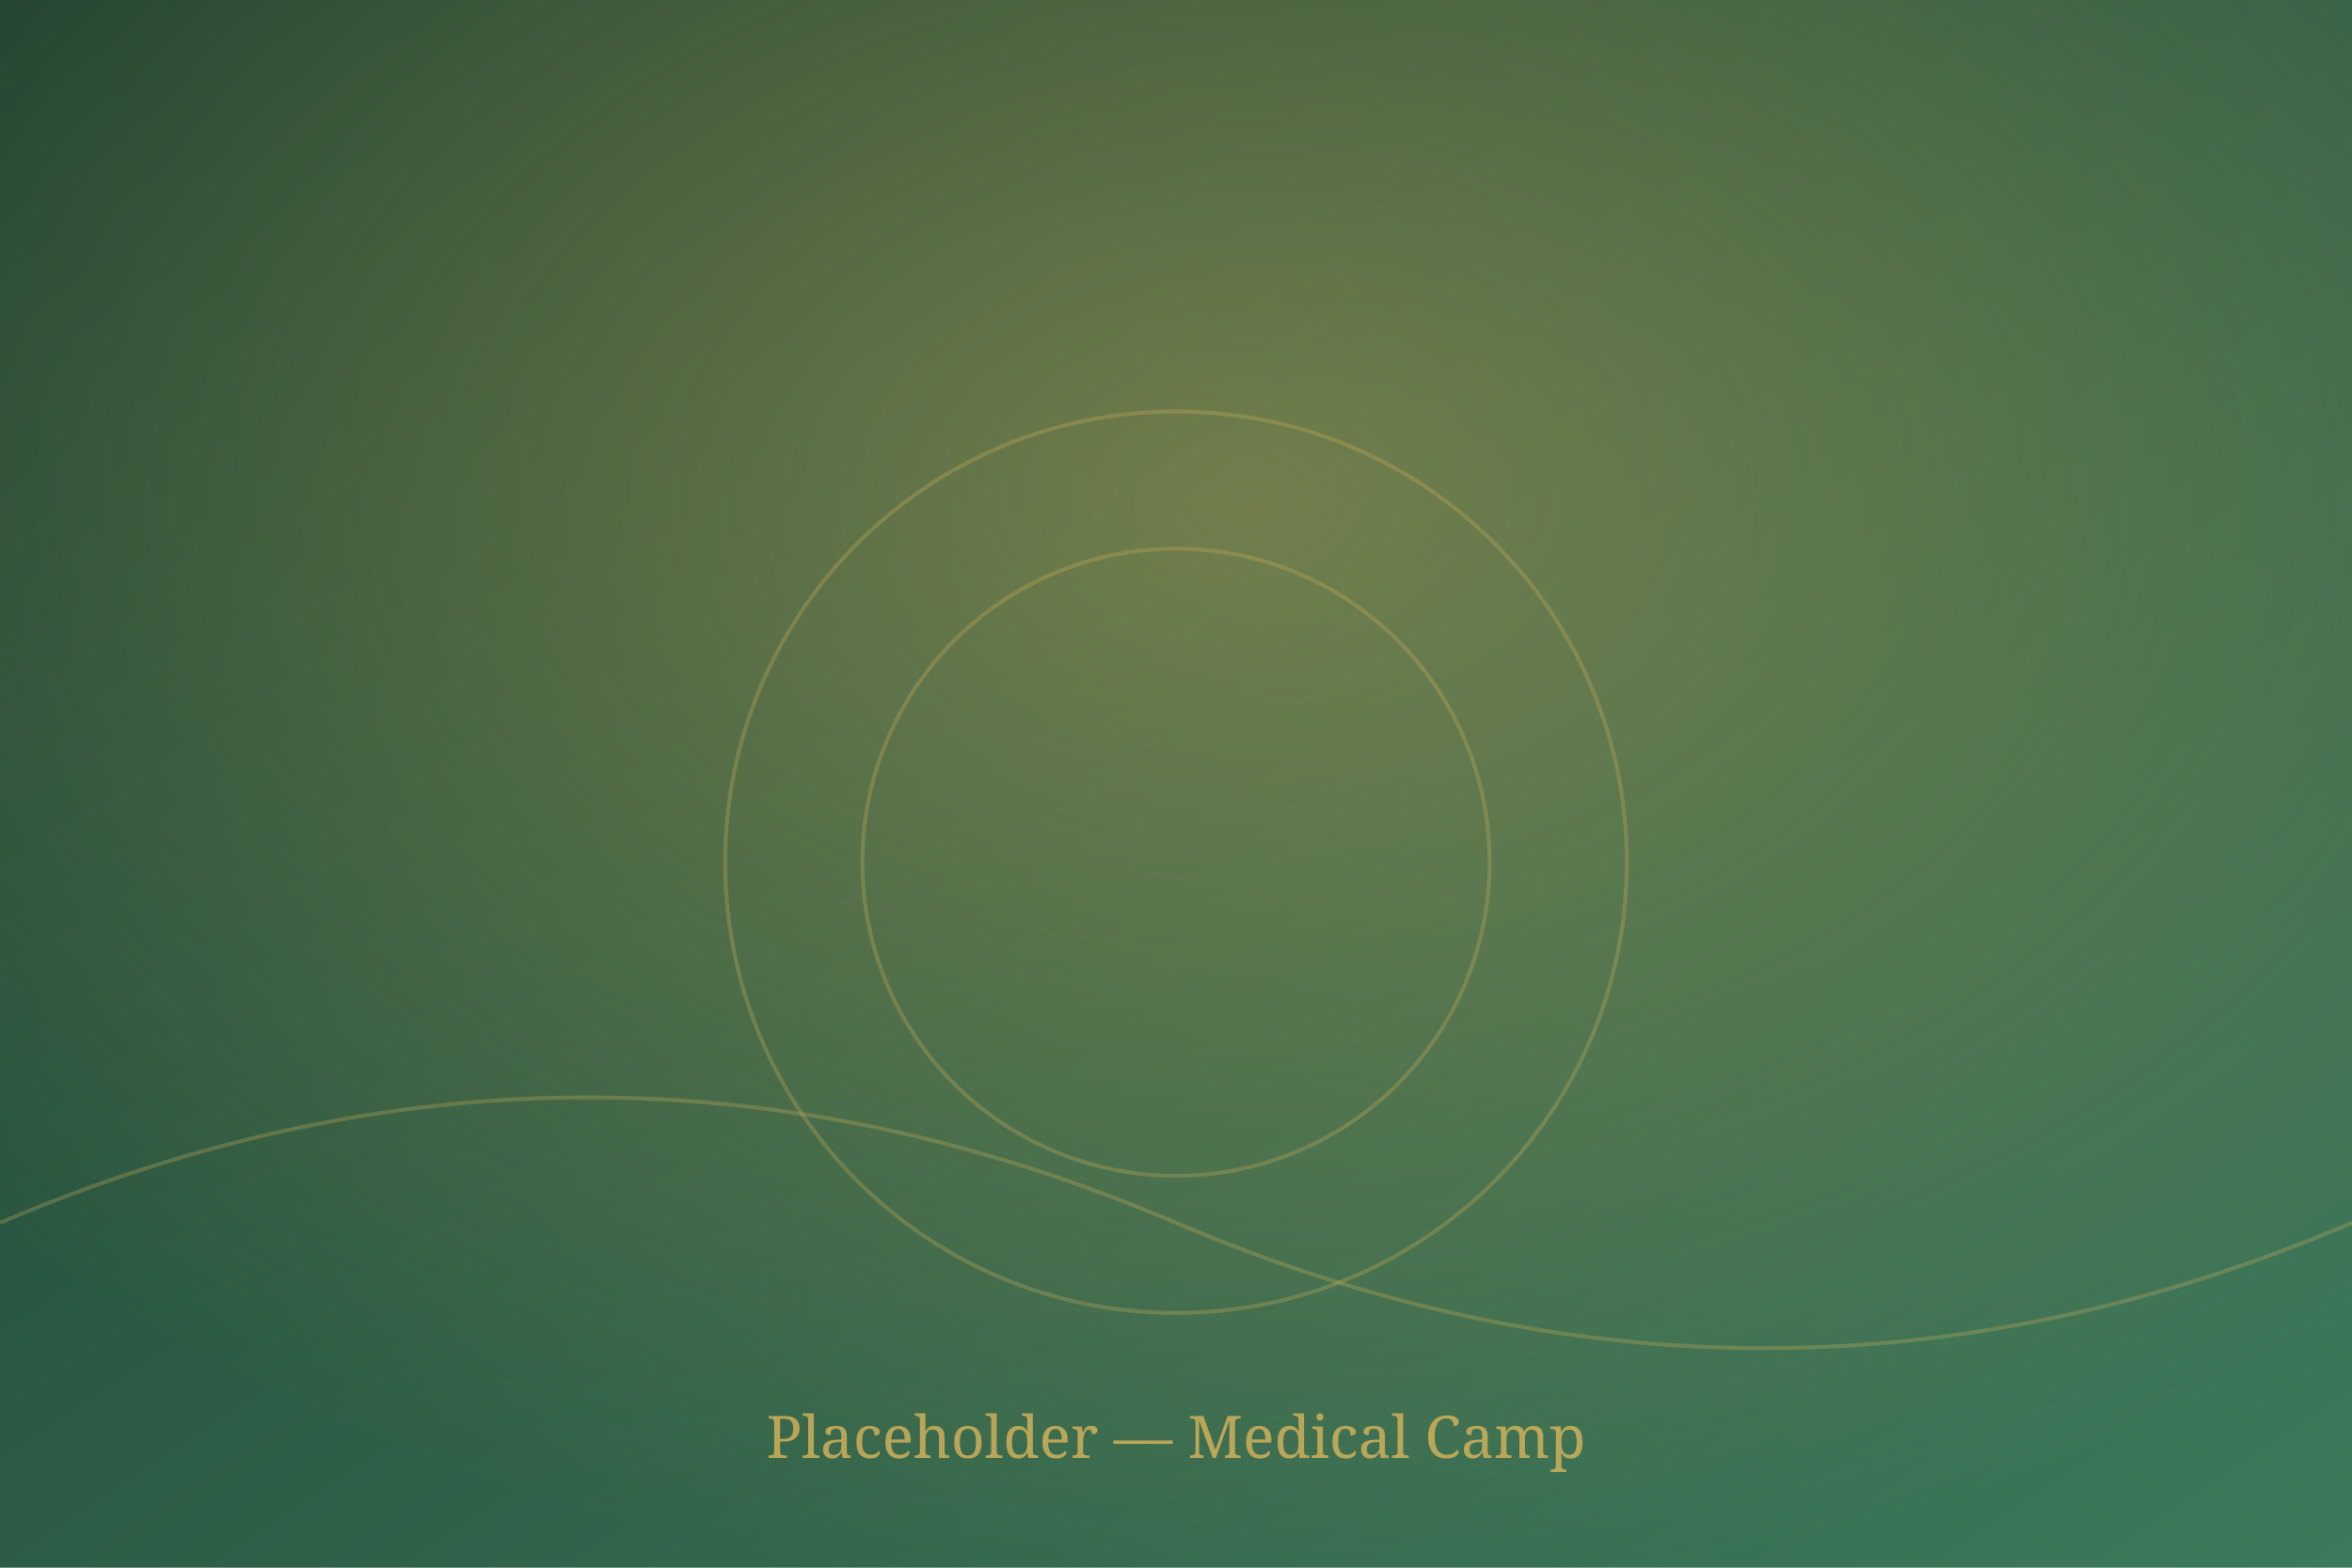
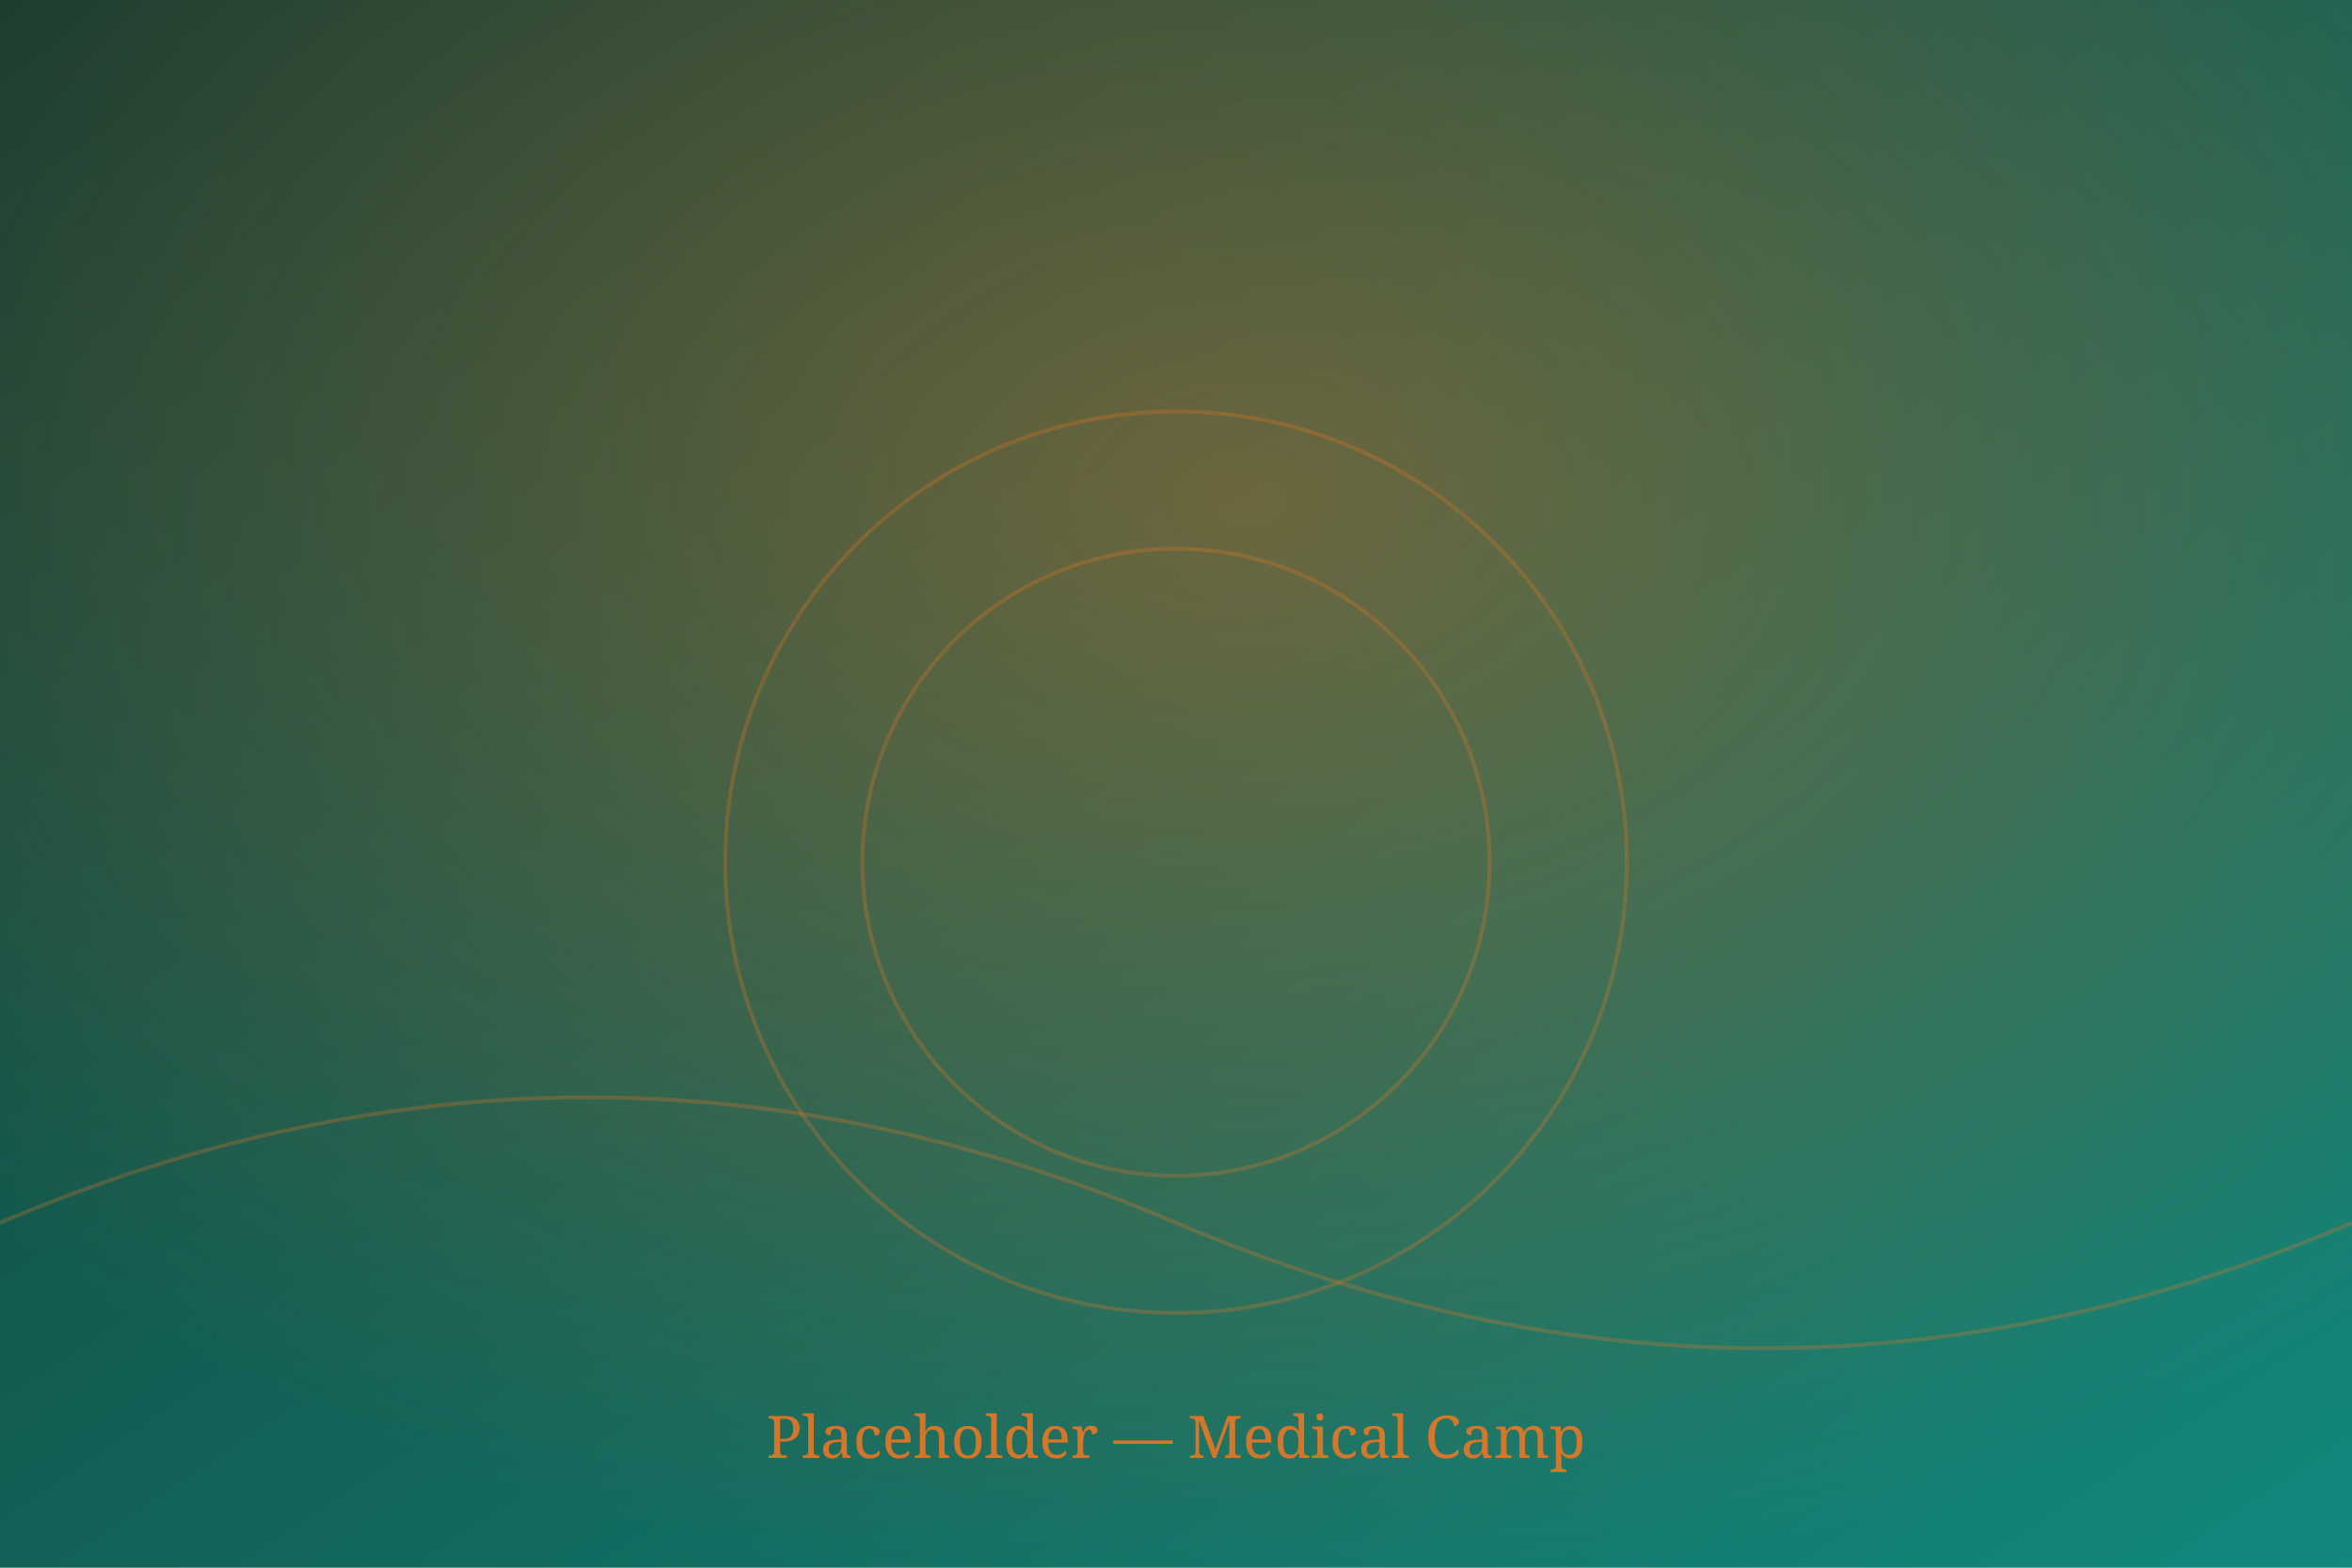
<svg xmlns="http://www.w3.org/2000/svg" viewBox="0 0 1200 800" width="1200" height="800" role="img" aria-label="Placeholder — Medical Camp">
  <defs>
    <linearGradient id="g" x1="0" y1="0" x2="1" y2="1">
-       <stop offset="0%" stop-color="#1b3f2f" />
-       <stop offset="100%" stop-color="#3d7a5c" />
+       <stop offset="0%" stop-color="#123a30" />
+       <stop offset="100%" stop-color="#12897d" />
    </linearGradient>
    <radialGradient id="r" cx="53%" cy="32%" r="70%">
-       <stop offset="0%" stop-color="#d8b45a" stop-opacity="0.42" />
-       <stop offset="100%" stop-color="#d8b45a" stop-opacity="0" />
+       <stop offset="0%" stop-color="#F47720" stop-opacity="0.40" />
+       <stop offset="100%" stop-color="#F47720" stop-opacity="0" />
    </radialGradient>
  </defs>
  <rect width="1200" height="800" fill="url(#g)" />
  <rect width="1200" height="800" fill="url(#r)" />
-   <g fill="none" stroke="#d8b45a" stroke-opacity="0.28" stroke-width="2">
+   <g fill="none" stroke="#F47720" stroke-opacity="0.26" stroke-width="2">
    <circle cx="600" cy="440" r="160" />
    <circle cx="600" cy="440" r="230" />
    <path d="M0 624 Q 300 496 600 624 T 1200 624" />
  </g>
-   <text x="600" y="744" font-family="Georgia, serif" font-size="30" fill="#d8b45a" fill-opacity="0.8" text-anchor="middle">Placeholder — Medical Camp</text>
+   <text x="600" y="744" font-family="Georgia, serif" font-size="30" fill="#F47720" fill-opacity="0.85" text-anchor="middle">Placeholder — Medical Camp</text>
</svg>
